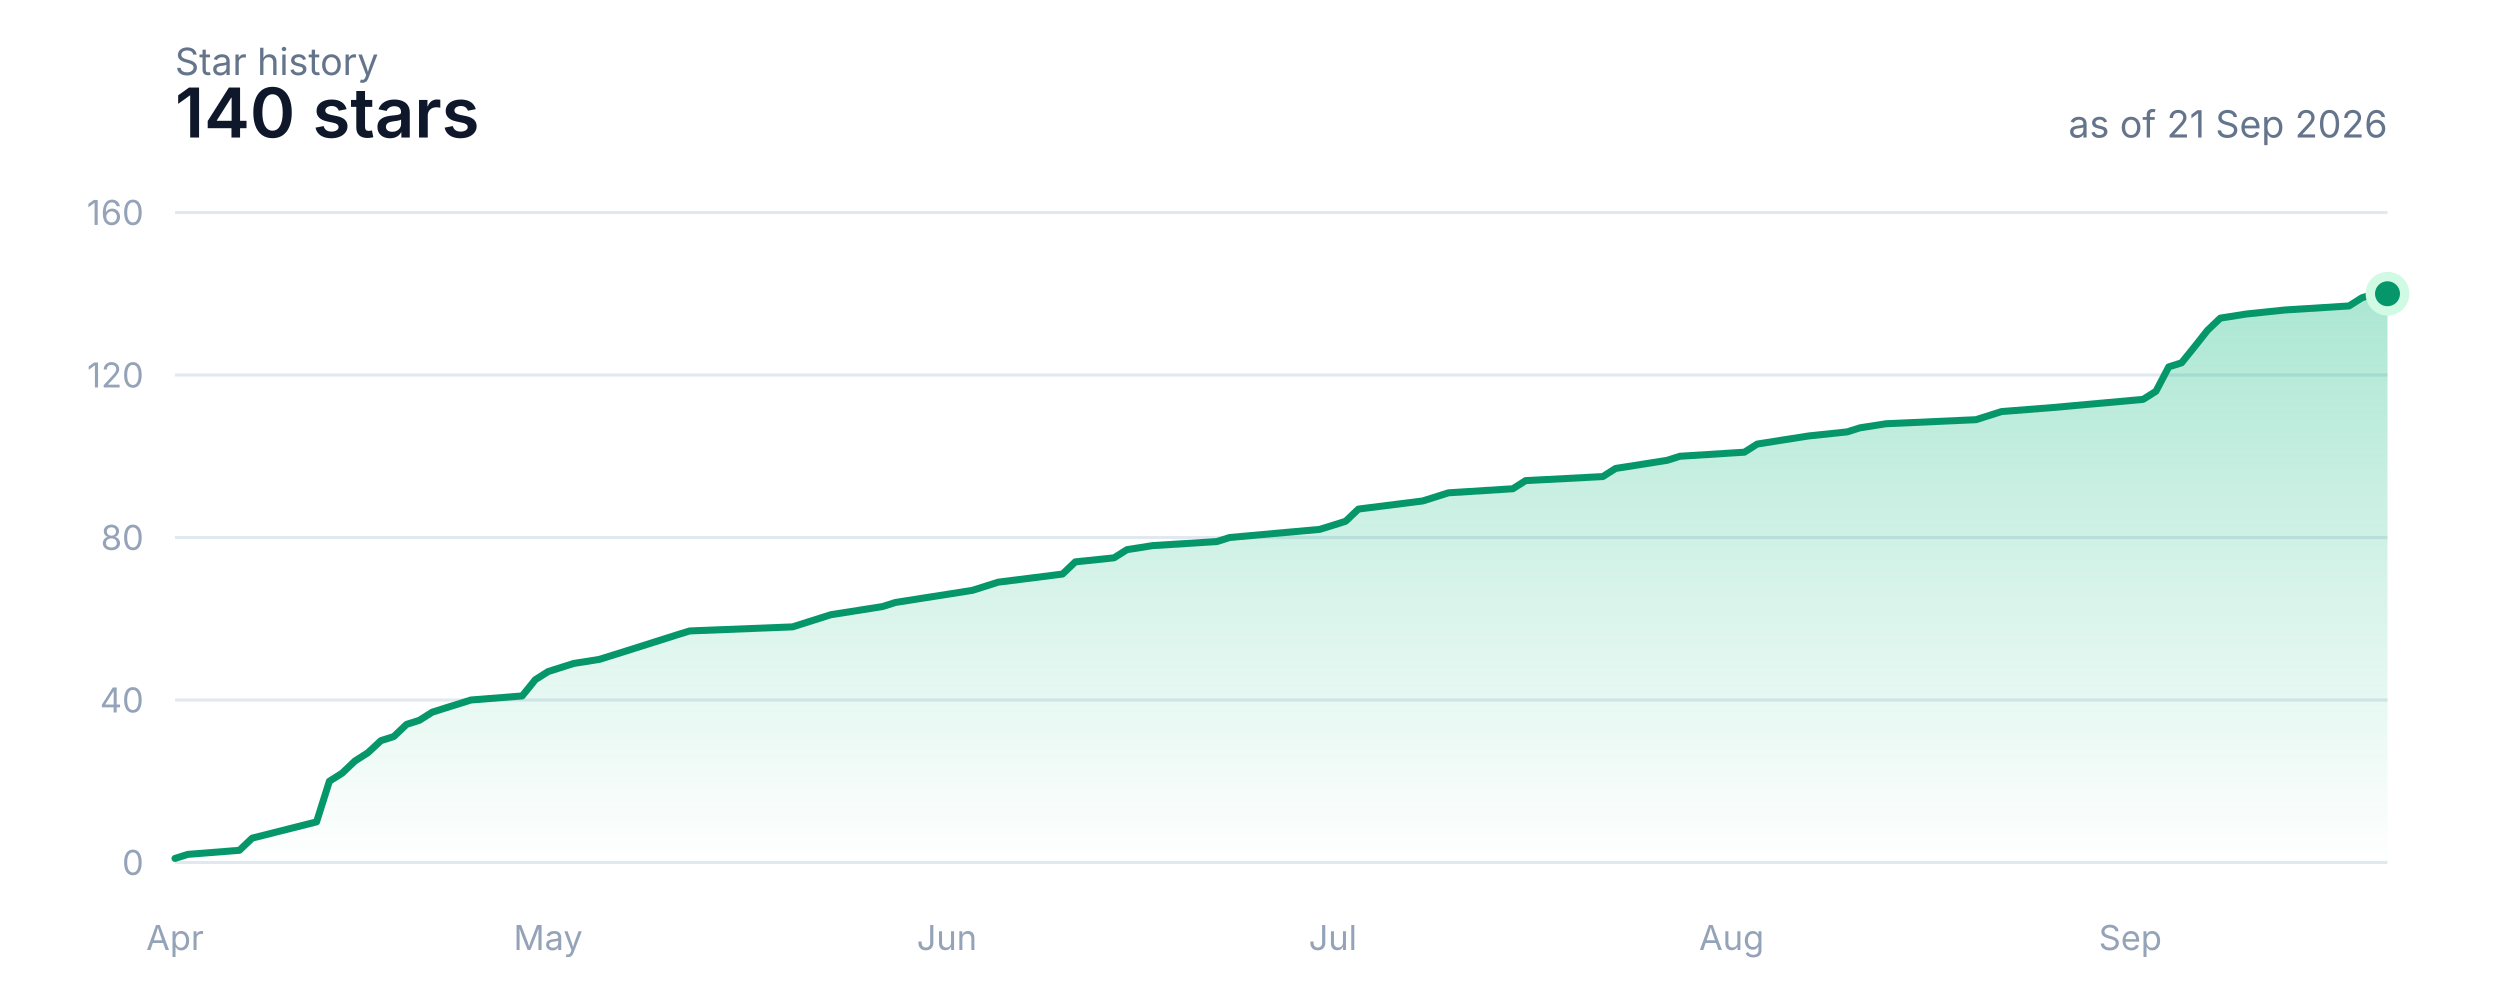
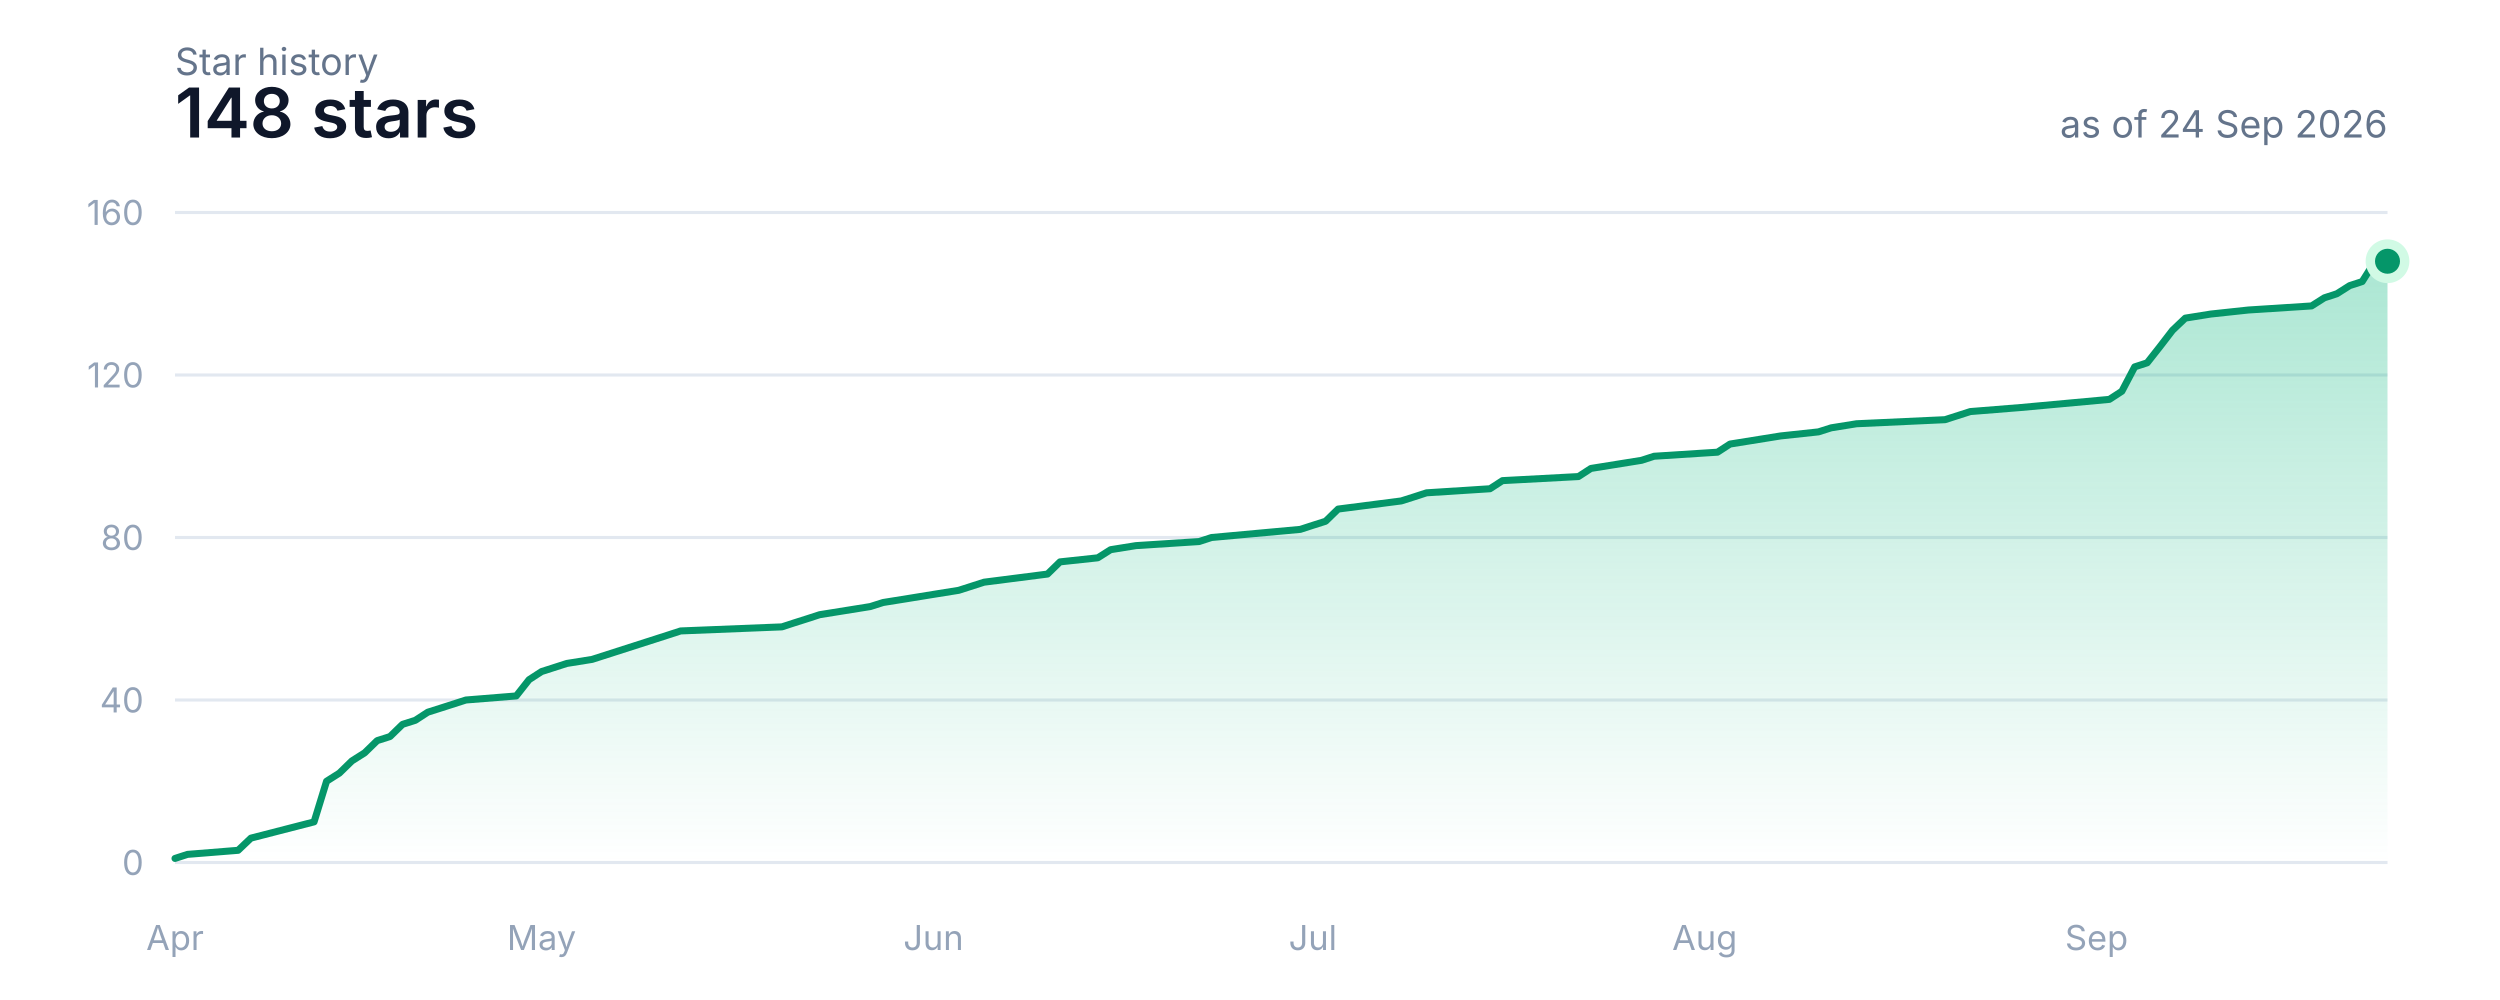
- <svg xmlns="http://www.w3.org/2000/svg" width="800" height="320" viewBox="0 0 800 320" role="img" aria-label="OpenSRE GitHub star history, 140 stars as of 2026-09-21">
+ <svg xmlns="http://www.w3.org/2000/svg" width="800" height="320" viewBox="0 0 800 320" role="img" aria-label="OpenSRE GitHub star history, 148 stars as of 2026-09-24">
  <rect width="100%" height="100%" fill="#ffffff" />
  <text x="56" y="24" fill="#64748b" font-family="ui-sans-serif, system-ui, -apple-system, sans-serif" font-size="12">Star history</text>
-   <text x="56" y="44" fill="#0f172a" font-family="ui-sans-serif, system-ui, -apple-system, sans-serif" font-size="22" font-weight="600">140 stars</text>
-   <text x="764" y="44" fill="#64748b" font-family="ui-sans-serif, system-ui, -apple-system, sans-serif" font-size="12" text-anchor="end">as of 21 Sep 2026</text>
+   <text x="56" y="44" fill="#0f172a" font-family="ui-sans-serif, system-ui, -apple-system, sans-serif" font-size="22" font-weight="600">148 stars</text>
+   <text x="764" y="44" fill="#64748b" font-family="ui-sans-serif, system-ui, -apple-system, sans-serif" font-size="12" text-anchor="end">as of 24 Sep 2026</text>
  <g font-family="ui-sans-serif, system-ui, -apple-system, sans-serif">
    <line x1="56" y1="276.0" x2="764" y2="276.0" stroke="#e2e8f0" stroke-width="1" />
    <text x="46" y="276.0" fill="#94a3b8" font-size="11" text-anchor="end" dominant-baseline="middle">0</text>
    <line x1="56" y1="224.0" x2="764" y2="224.0" stroke="#e2e8f0" stroke-width="1" />
    <text x="46" y="224.0" fill="#94a3b8" font-size="11" text-anchor="end" dominant-baseline="middle">40</text>
    <line x1="56" y1="172.0" x2="764" y2="172.0" stroke="#e2e8f0" stroke-width="1" />
    <text x="46" y="172.0" fill="#94a3b8" font-size="11" text-anchor="end" dominant-baseline="middle">80</text>
    <line x1="56" y1="120.0" x2="764" y2="120.0" stroke="#e2e8f0" stroke-width="1" />
    <text x="46" y="120.0" fill="#94a3b8" font-size="11" text-anchor="end" dominant-baseline="middle">120</text>
    <line x1="56" y1="68.0" x2="764" y2="68.0" stroke="#e2e8f0" stroke-width="1" />
    <text x="46" y="68.0" fill="#94a3b8" font-size="11" text-anchor="end" dominant-baseline="middle">160</text>
    <text x="56.0" y="304" fill="#94a3b8" font-size="11" text-anchor="middle">Apr</text>
-     <text x="175.4" y="304" fill="#94a3b8" font-size="11" text-anchor="middle">May</text>
-     <text x="303.0" y="304" fill="#94a3b8" font-size="11" text-anchor="middle">Jun</text>
-     <text x="426.5" y="304" fill="#94a3b8" font-size="11" text-anchor="middle">Jul</text>
-     <text x="554.1" y="304" fill="#94a3b8" font-size="11" text-anchor="middle">Aug</text>
-     <text x="681.7" y="304" fill="#94a3b8" font-size="11" text-anchor="middle">Sep</text>
+     <text x="173.3" y="304" fill="#94a3b8" font-size="11" text-anchor="middle">May</text>
+     <text x="298.7" y="304" fill="#94a3b8" font-size="11" text-anchor="middle">Jun</text>
+     <text x="420.1" y="304" fill="#94a3b8" font-size="11" text-anchor="middle">Jul</text>
+     <text x="545.5" y="304" fill="#94a3b8" font-size="11" text-anchor="middle">Aug</text>
+     <text x="670.9" y="304" fill="#94a3b8" font-size="11" text-anchor="middle">Sep</text>
  </g>
  <defs>
    <linearGradient id="fill-light" x1="0" y1="0" x2="0" y2="1">
      <stop offset="0%" stop-color="#10b981" stop-opacity="0.35" />
      <stop offset="100%" stop-color="#10b981" stop-opacity="0" />
    </linearGradient>
  </defs>
-   <path d="M56.0,274.7 L60.1,273.4 L76.6,272.1 L80.7,268.2 L101.3,263.0 L105.4,250.0 L109.5,247.4 L113.6,243.5 L117.7,240.9 L121.9,237.0 L126.0,235.7 L130.1,231.8 L134.2,230.5 L138.3,227.9 L142.4,226.6 L150.7,224.0 L167.1,222.7 L171.3,217.5 L175.4,214.9 L183.6,212.3 L191.8,211.0 L200.1,208.4 L216.5,203.2 L220.7,201.9 L253.6,200.6 L257.7,199.3 L261.8,198.0 L265.9,196.7 L282.4,194.1 L286.5,192.8 L294.7,191.5 L303.0,190.2 L311.2,188.9 L319.4,186.3 L340.0,183.7 L344.1,179.8 L356.5,178.5 L360.6,175.9 L368.8,174.6 L389.4,173.3 L393.5,172.0 L422.3,169.4 L426.5,168.1 L430.6,166.8 L434.7,162.9 L455.3,160.3 L459.4,159.0 L463.5,157.7 L484.1,156.4 L488.2,153.8 L512.9,152.5 L517.0,149.9 L525.3,148.6 L533.5,147.3 L537.6,146.0 L558.2,144.7 L562.3,142.1 L570.5,140.8 L578.8,139.5 L591.1,138.2 L595.2,136.9 L603.5,135.6 L632.3,134.3 L640.5,131.7 L657.0,130.4 L685.8,127.8 L689.9,125.2 L694.0,117.4 L698.1,116.1 L702.3,110.9 L706.4,105.7 L710.5,101.8 L718.7,100.5 L731.1,99.2 L751.7,97.9 L755.8,95.3 L759.9,94.0 L764.0,94.0 L764.0,276.0 L56.0,276.0 Z" fill="url(#fill-light)" />
-   <path d="M56.0,274.7 L60.1,273.4 L76.6,272.1 L80.7,268.2 L101.3,263.0 L105.4,250.0 L109.5,247.4 L113.6,243.5 L117.7,240.9 L121.9,237.0 L126.0,235.7 L130.1,231.8 L134.2,230.5 L138.3,227.9 L142.4,226.6 L150.7,224.0 L167.1,222.7 L171.3,217.5 L175.4,214.9 L183.6,212.3 L191.8,211.0 L200.1,208.4 L216.5,203.2 L220.7,201.9 L253.6,200.6 L257.7,199.3 L261.8,198.0 L265.9,196.7 L282.4,194.1 L286.5,192.8 L294.7,191.5 L303.0,190.2 L311.2,188.9 L319.4,186.3 L340.0,183.7 L344.1,179.8 L356.5,178.5 L360.6,175.9 L368.8,174.6 L389.4,173.3 L393.5,172.0 L422.3,169.4 L426.5,168.1 L430.6,166.8 L434.7,162.9 L455.3,160.3 L459.4,159.0 L463.5,157.7 L484.1,156.4 L488.2,153.8 L512.9,152.5 L517.0,149.9 L525.3,148.6 L533.5,147.3 L537.6,146.0 L558.2,144.7 L562.3,142.1 L570.5,140.8 L578.8,139.5 L591.1,138.2 L595.2,136.9 L603.5,135.6 L632.3,134.3 L640.5,131.7 L657.0,130.4 L685.8,127.8 L689.9,125.2 L694.0,117.4 L698.1,116.1 L702.3,110.9 L706.4,105.7 L710.5,101.8 L718.7,100.5 L731.1,99.2 L751.7,97.9 L755.8,95.3 L759.9,94.0 L764.0,94.0" fill="none" stroke="#059669" stroke-width="2.25" stroke-linecap="round" stroke-linejoin="round" />
-   <circle cx="764.0" cy="94.0" r="7" fill="#d1fae5" />
-   <circle cx="764.0" cy="94.0" r="4" fill="#059669" />
+   <path d="M56.0,274.7 L60.0,273.4 L76.2,272.1 L80.3,268.2 L100.5,263.0 L104.5,250.0 L108.6,247.4 L112.6,243.5 L116.7,240.9 L120.7,237.0 L124.8,235.7 L128.8,231.8 L132.9,230.5 L136.9,227.9 L141.0,226.6 L149.1,224.0 L165.2,222.7 L169.3,217.5 L173.3,214.9 L181.4,212.3 L189.5,211.0 L197.6,208.4 L213.8,203.2 L217.8,201.9 L250.2,200.6 L254.2,199.3 L258.3,198.0 L262.3,196.7 L278.5,194.1 L282.6,192.8 L290.7,191.5 L298.7,190.2 L306.8,188.9 L314.9,186.3 L335.2,183.7 L339.2,179.8 L351.3,178.5 L355.4,175.9 L363.5,174.6 L383.7,173.3 L387.7,172.0 L416.1,169.4 L420.1,168.1 L424.2,166.8 L428.2,162.9 L448.4,160.3 L452.5,159.0 L456.5,157.7 L476.8,156.4 L480.8,153.8 L505.1,152.5 L509.1,149.9 L517.2,148.6 L525.3,147.3 L529.3,146.0 L549.6,144.7 L553.6,142.1 L561.7,140.8 L569.8,139.5 L581.9,138.2 L586.0,136.9 L594.1,135.6 L622.4,134.3 L630.5,131.7 L646.7,130.4 L675.0,127.8 L679.0,125.2 L683.1,117.4 L687.1,116.1 L691.2,110.9 L695.2,105.7 L699.3,101.8 L707.4,100.5 L719.5,99.2 L739.7,97.9 L743.8,95.3 L747.8,94.0 L751.9,91.4 L755.9,90.1 L760.0,83.6 L764.0,83.6 L764.0,276.0 L56.0,276.0 Z" fill="url(#fill-light)" />
+   <path d="M56.0,274.7 L60.0,273.4 L76.2,272.1 L80.3,268.2 L100.5,263.0 L104.5,250.0 L108.6,247.4 L112.6,243.5 L116.7,240.9 L120.7,237.0 L124.8,235.7 L128.8,231.8 L132.9,230.5 L136.9,227.9 L141.0,226.6 L149.1,224.0 L165.2,222.7 L169.3,217.5 L173.3,214.9 L181.4,212.3 L189.5,211.0 L197.6,208.4 L213.8,203.2 L217.8,201.9 L250.2,200.6 L254.2,199.3 L258.3,198.0 L262.3,196.7 L278.5,194.1 L282.6,192.8 L290.7,191.5 L298.7,190.2 L306.8,188.9 L314.9,186.3 L335.2,183.7 L339.2,179.8 L351.3,178.5 L355.4,175.9 L363.5,174.6 L383.7,173.3 L387.7,172.0 L416.1,169.4 L420.1,168.1 L424.2,166.8 L428.2,162.9 L448.4,160.3 L452.5,159.0 L456.5,157.7 L476.8,156.4 L480.8,153.8 L505.1,152.5 L509.1,149.9 L517.2,148.6 L525.3,147.3 L529.3,146.0 L549.6,144.7 L553.6,142.1 L561.7,140.8 L569.8,139.5 L581.9,138.2 L586.0,136.9 L594.1,135.6 L622.4,134.3 L630.5,131.7 L646.7,130.4 L675.0,127.8 L679.0,125.2 L683.1,117.4 L687.1,116.1 L691.2,110.9 L695.2,105.7 L699.3,101.8 L707.4,100.5 L719.5,99.2 L739.7,97.9 L743.8,95.3 L747.8,94.0 L751.9,91.4 L755.9,90.1 L760.0,83.6 L764.0,83.6" fill="none" stroke="#059669" stroke-width="2.25" stroke-linecap="round" stroke-linejoin="round" />
+   <circle cx="764.0" cy="83.6" r="7" fill="#d1fae5" />
+   <circle cx="764.0" cy="83.6" r="4" fill="#059669" />
</svg>
